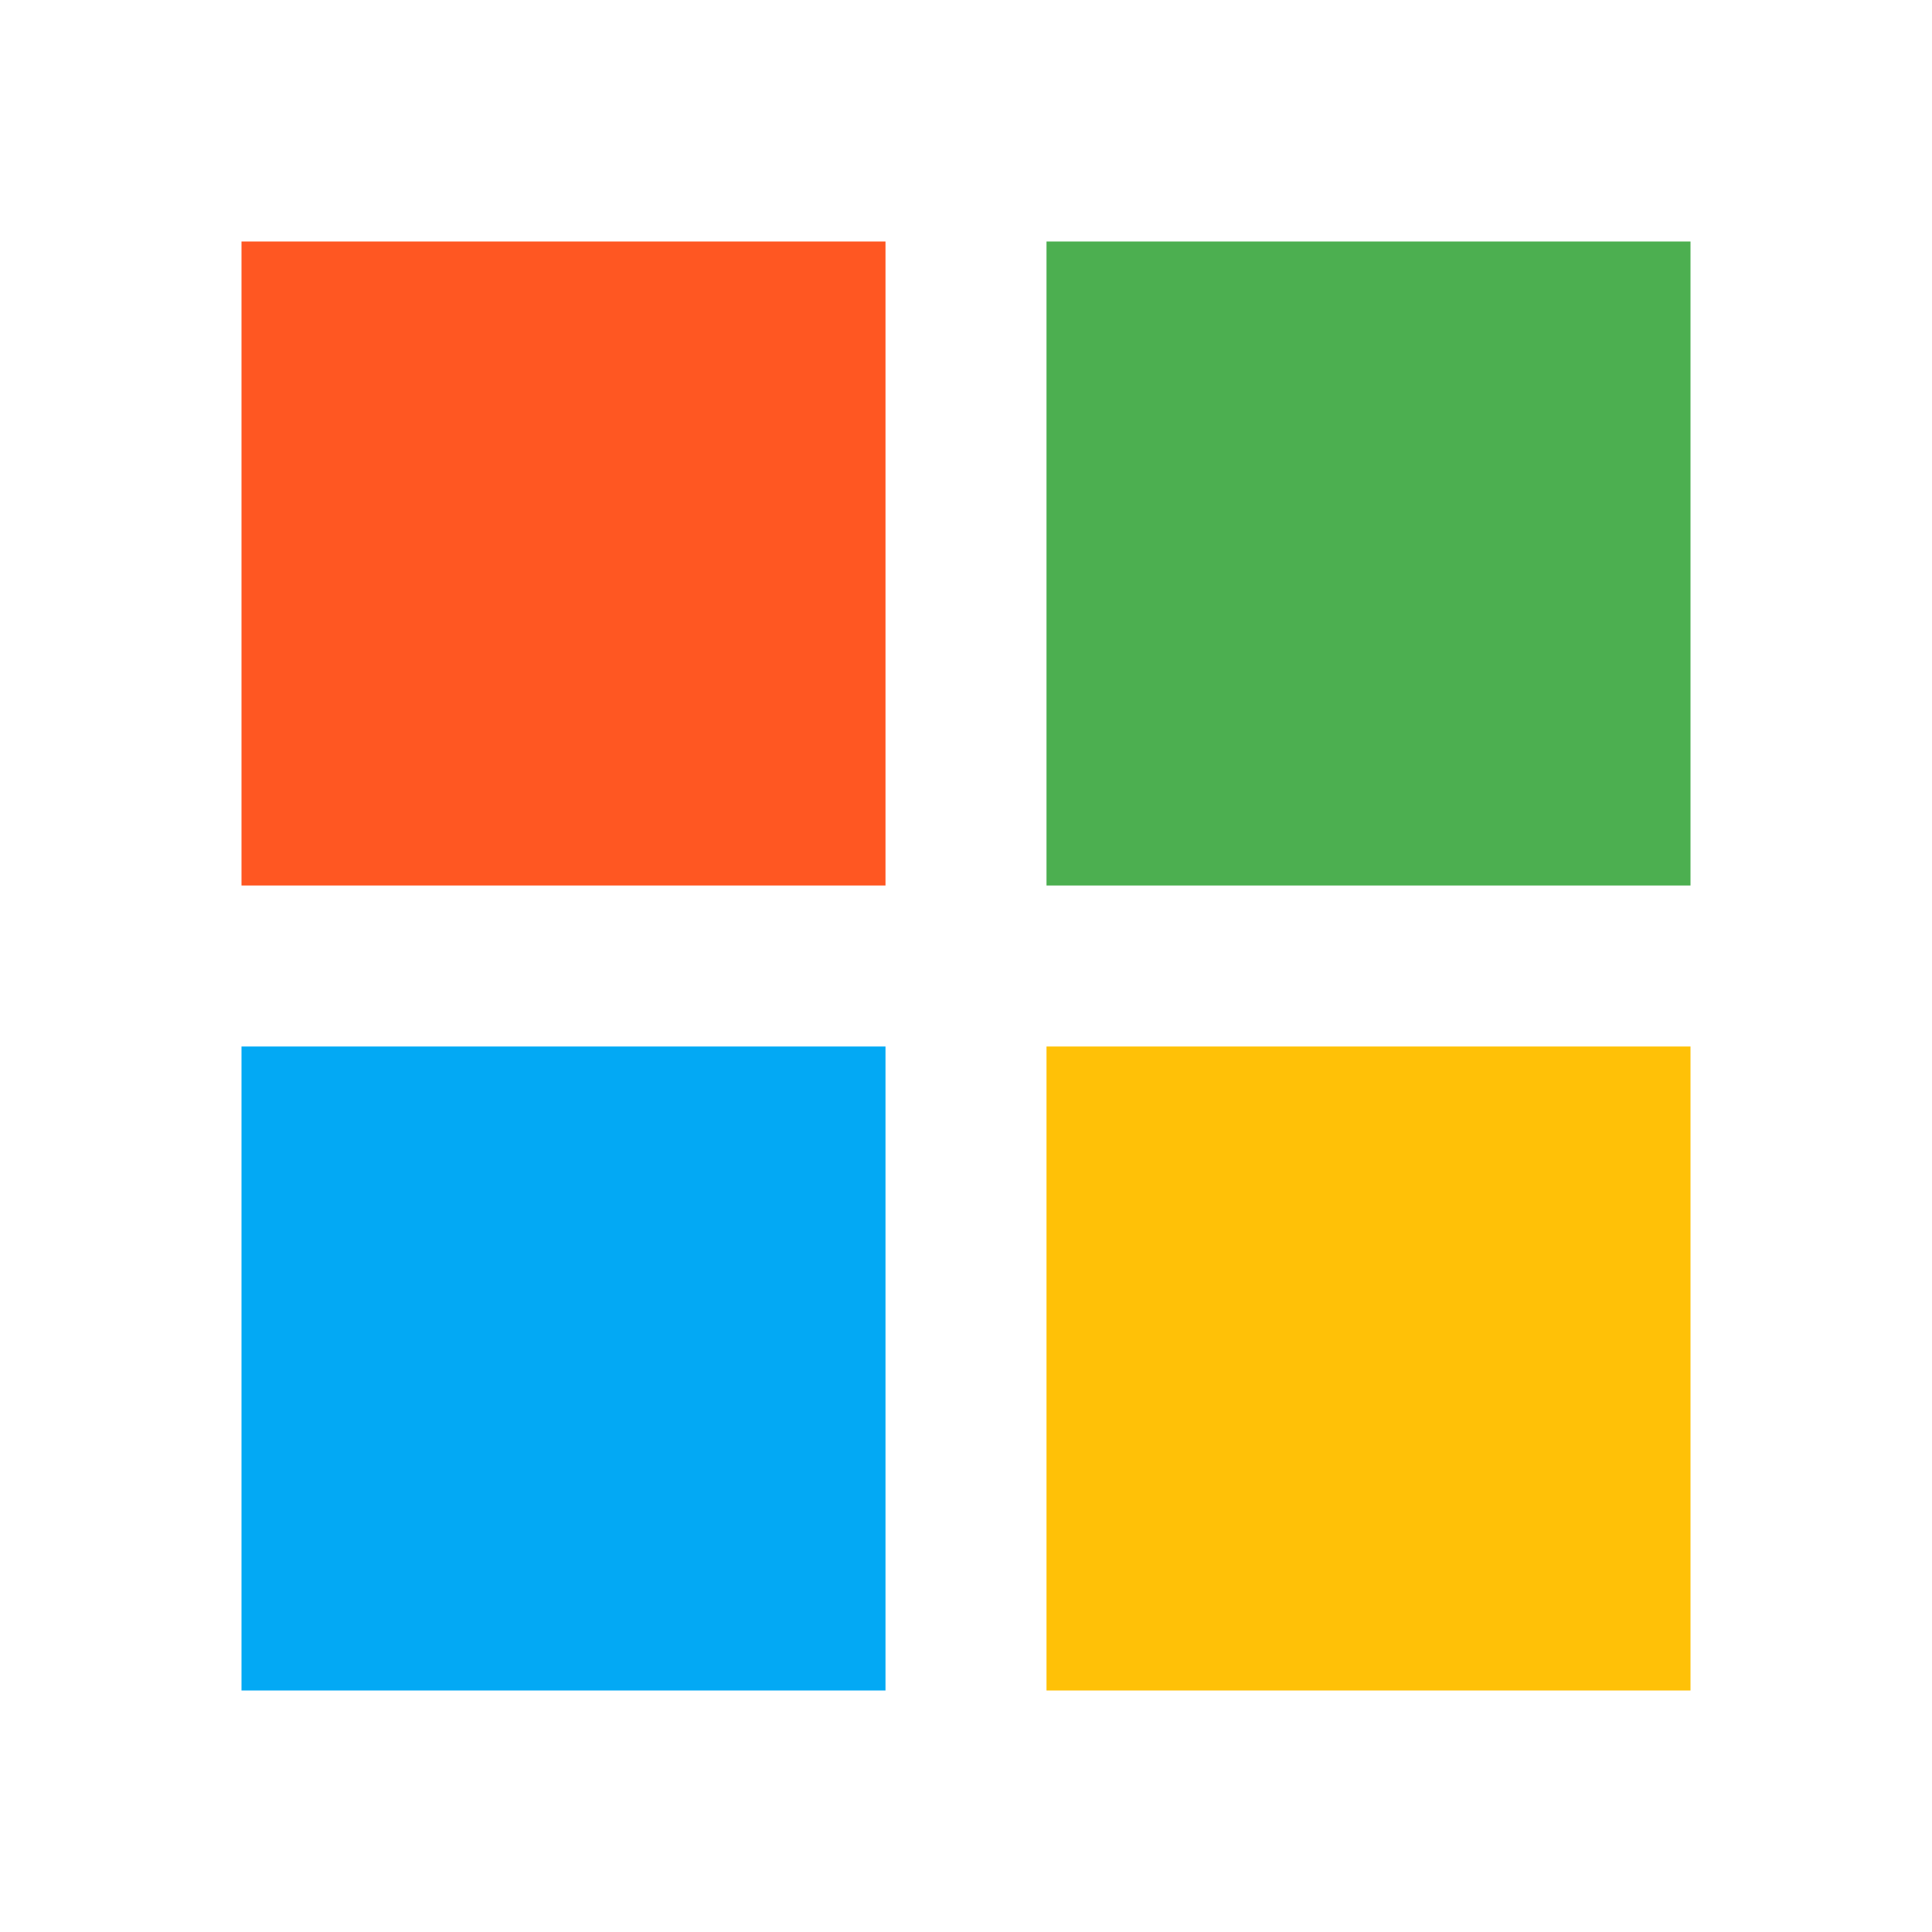
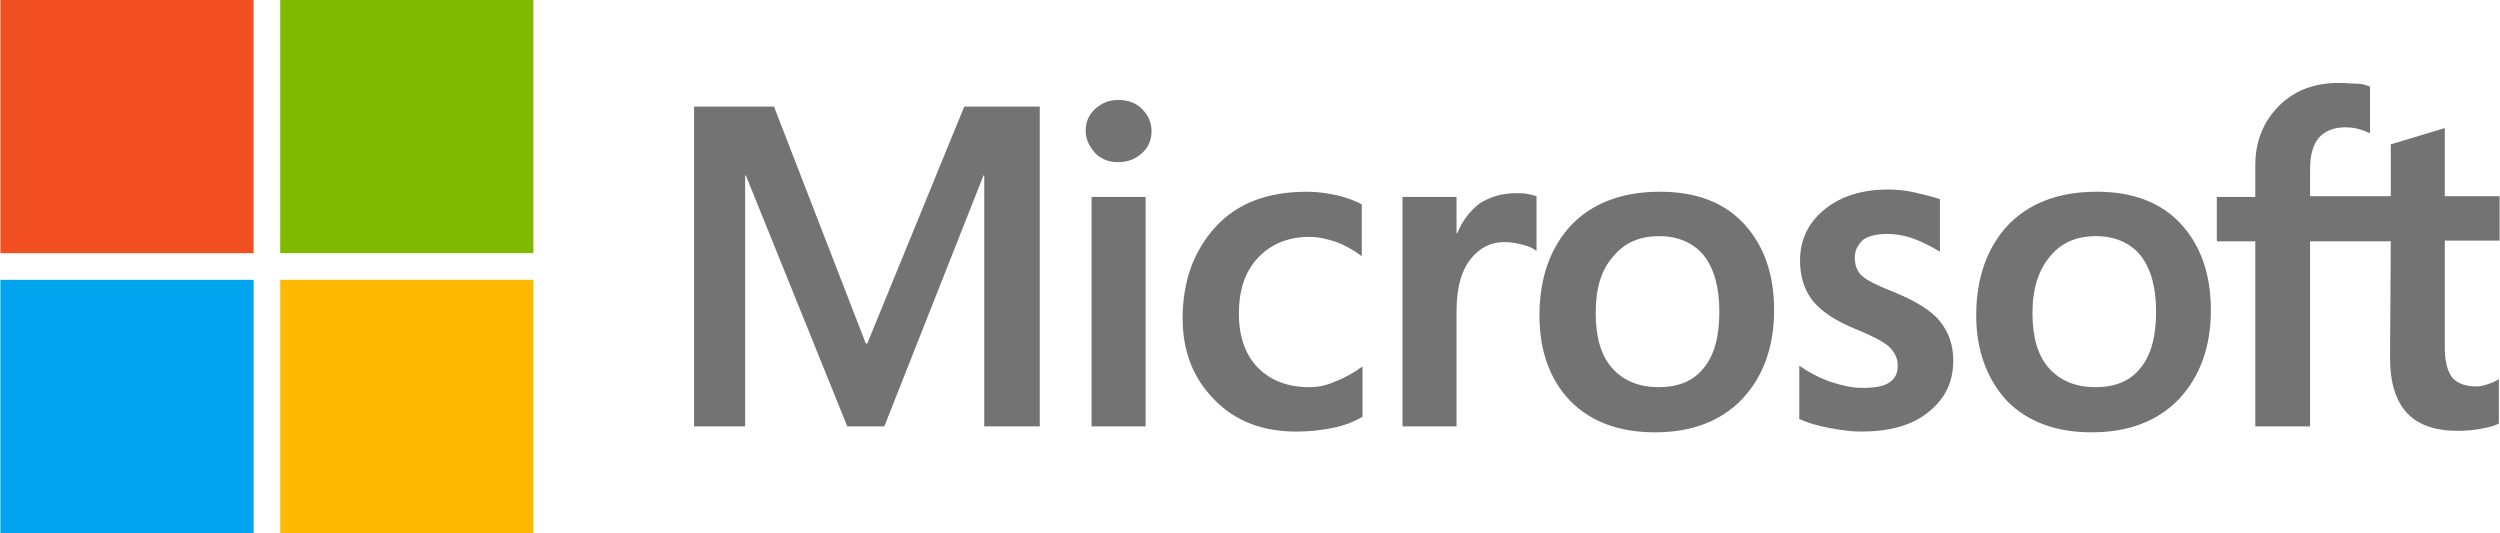
- <svg xmlns="http://www.w3.org/2000/svg" viewBox="0 0 48 48" width="500px" height="500px">
-   <path fill="#ff5722" d="M6 6H22V22H6z" transform="rotate(-180 14 14)" />
-   <path fill="#4caf50" d="M26 6H42V22H26z" transform="rotate(-180 34 14)" />
-   <path fill="#ffc107" d="M26 26H42V42H26z" transform="rotate(-180 34 34)" />
-   <path fill="#03a9f4" d="M6 26H22V42H6z" transform="rotate(-180 14 34)" />
+ <svg xmlns="http://www.w3.org/2000/svg" viewBox="0 0 337.6 72" width="2500" height="533">
+   <path d="M140.4 14.4v43.2h-7.5V23.7h-.1l-13.4 33.9h-5l-13.7-33.9h-.1v33.9h-6.9V14.4h10.8l12.4 32h.2l13.1-32zm6.2 3.3c0-1.2.4-2.2 1.3-3s1.9-1.2 3.1-1.2c1.3 0 2.4.4 3.2 1.2s1.3 1.8 1.3 3-.4 2.2-1.3 3-1.9 1.2-3.2 1.2-2.3-.4-3.1-1.2c-.8-.9-1.3-1.9-1.3-3zm8.1 8.9v31h-7.3v-31zm22.1 25.7c1.1 0 2.3-.2 3.6-.8 1.3-.5 2.5-1.2 3.6-2v6.8c-1.2.7-2.5 1.2-4 1.5s-3.1.5-4.9.5c-4.6 0-8.3-1.4-11.1-4.3-2.9-2.9-4.3-6.6-4.3-11 0-5 1.5-9.1 4.4-12.3s7-4.8 12.4-4.8c1.4 0 2.8.2 4.1.5 1.4.3 2.5.8 3.3 1.2v7c-1.1-.8-2.3-1.5-3.4-1.9-1.2-.4-2.4-.7-3.6-.7-2.9 0-5.2.9-7 2.8s-2.6 4.4-2.6 7.6c0 3.1.9 5.6 2.6 7.3s4 2.6 6.9 2.6zm27.9-26.2c.6 0 1.1 0 1.6.1s.9.2 1.2.3v7.4c-.4-.3-.9-.6-1.7-.8s-1.6-.4-2.7-.4c-1.8 0-3.3.8-4.5 2.3s-1.9 3.8-1.9 7v15.6h-7.3v-31h7.3v4.9h.1c.7-1.7 1.7-3 3-4 1.4-.9 3-1.4 4.9-1.4zm3.2 16.5c0-5.1 1.5-9.2 4.3-12.2 2.9-3 6.9-4.5 12-4.5 4.8 0 8.6 1.4 11.3 4.3s4.1 6.8 4.1 11.7c0 5-1.5 9-4.3 12-2.9 3-6.8 4.5-11.8 4.5-4.8 0-8.6-1.4-11.4-4.2-2.8-2.9-4.2-6.8-4.2-11.6zm7.6-.3c0 3.2.7 5.7 2.2 7.4s3.6 2.6 6.3 2.6c2.6 0 4.7-.8 6.1-2.6 1.4-1.7 2.1-4.2 2.1-7.6 0-3.3-.7-5.8-2.1-7.6-1.4-1.7-3.5-2.6-6-2.6-2.7 0-4.7.9-6.2 2.7-1.7 1.9-2.4 4.4-2.4 7.7zm35-7.5c0 1 .3 1.9 1 2.5s2.1 1.3 4.4 2.2c2.9 1.2 5 2.5 6.1 3.9 1.2 1.5 1.8 3.2 1.8 5.3 0 2.9-1.1 5.2-3.4 7-2.2 1.8-5.3 2.6-9.1 2.6-1.3 0-2.7-.2-4.3-.5s-2.9-.7-4-1.2v-7.2c1.3.9 2.8 1.7 4.3 2.2s2.9.8 4.2.8c1.6 0 2.9-.2 3.6-.7.8-.5 1.2-1.2 1.2-2.3 0-1-.4-1.8-1.2-2.6-.8-.7-2.4-1.5-4.6-2.4-2.7-1.1-4.6-2.4-5.7-3.8s-1.7-3.2-1.7-5.4c0-2.8 1.1-5.1 3.3-6.9s5.1-2.7 8.6-2.7c1.1 0 2.3.1 3.6.4s2.5.6 3.4.9V34c-1-.6-2.1-1.2-3.4-1.7s-2.6-.7-3.8-.7c-1.4 0-2.5.3-3.2.8-.7.7-1.1 1.4-1.1 2.4zm16.4 7.8c0-5.1 1.5-9.2 4.3-12.2 2.9-3 6.9-4.5 12-4.5 4.8 0 8.6 1.4 11.3 4.3s4.1 6.8 4.1 11.7c0 5-1.5 9-4.3 12-2.9 3-6.8 4.5-11.8 4.5-4.8 0-8.6-1.4-11.4-4.2-2.7-2.9-4.2-6.8-4.2-11.6zm7.6-.3c0 3.2.7 5.7 2.2 7.4s3.6 2.6 6.3 2.6c2.6 0 4.7-.8 6.1-2.6 1.4-1.7 2.1-4.2 2.1-7.6 0-3.3-.7-5.8-2.1-7.6-1.4-1.7-3.5-2.6-6-2.6-2.7 0-4.7.9-6.2 2.7-1.6 1.9-2.4 4.4-2.4 7.7zm48.4-9.7H312v25h-7.4v-25h-5.2v-6h5.2v-4.3c0-3.2 1.1-5.9 3.2-8s4.8-3.1 8.1-3.1c.9 0 1.7.1 2.4.1s1.3.2 1.8.4V18c-.2-.1-.7-.3-1.3-.5s-1.3-.3-2.1-.3c-1.5 0-2.7.5-3.5 1.4S312 21 312 22.8v3.7h10.9v-7l7.3-2.2v9.2h7.4v6h-7.4V47c0 1.9.4 3.2 1 4 .7.8 1.8 1.2 3.3 1.2.4 0 .9-.1 1.5-.3s1.1-.4 1.5-.7v6c-.5.3-1.2.5-2.3.7s-2.1.3-3.2.3c-3.1 0-5.4-.8-6.9-2.4s-2.3-4.1-2.3-7.4z" fill="#737373" />
+   <path d="M0 0h34.2v34.2H0z" fill="#f25022" />
+   <path d="M37.8 0H72v34.2H37.8z" fill="#7fba00" />
+   <path d="M0 37.8h34.2V72H0z" fill="#00a4ef" />
+   <path d="M37.8 37.8H72V72H37.8z" fill="#ffb900" />
</svg>
